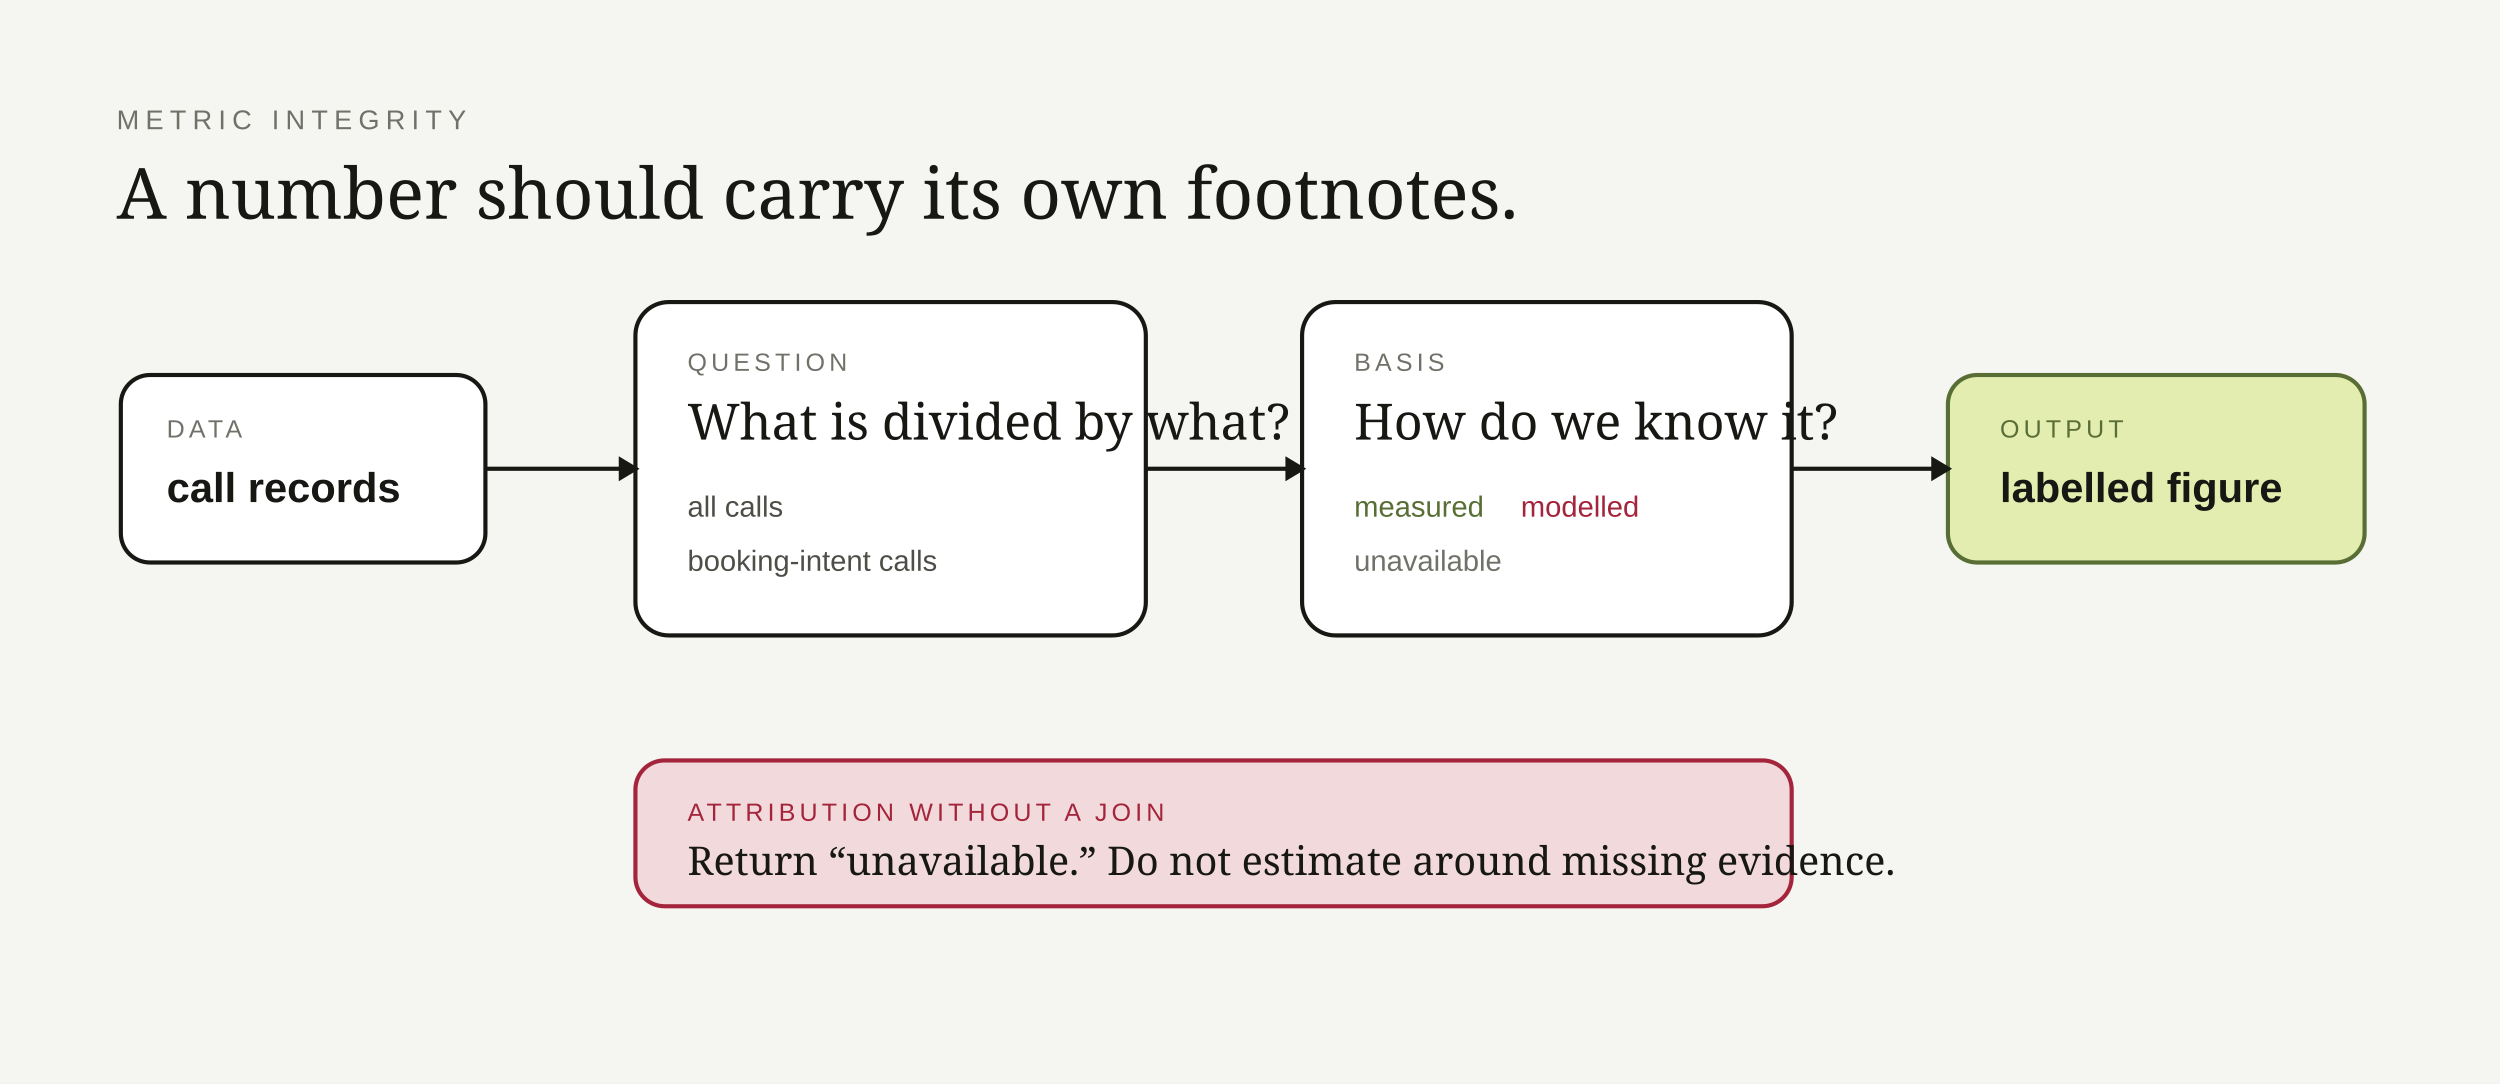
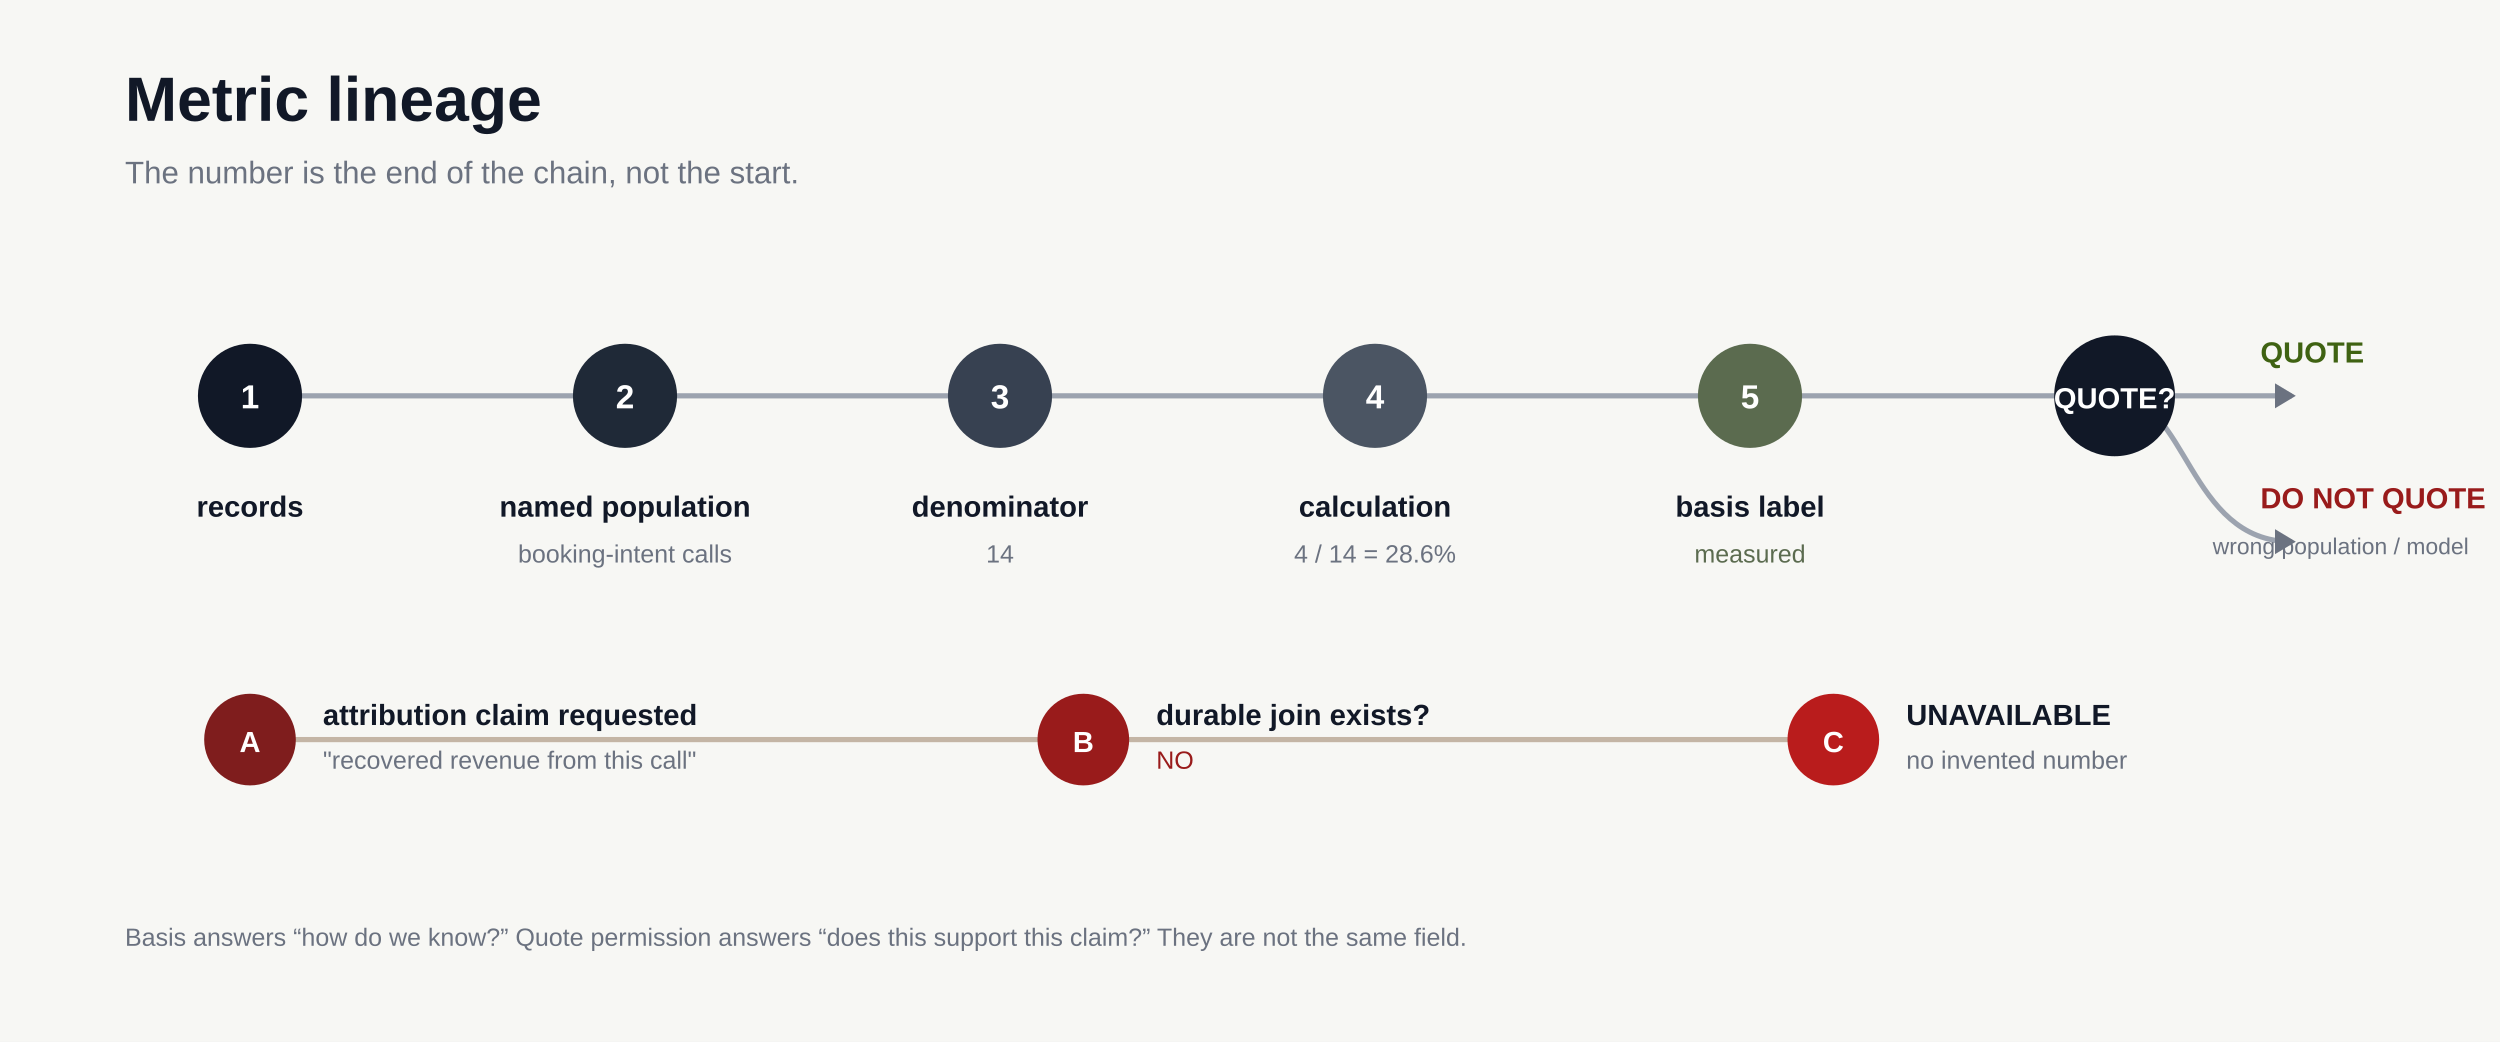
- <svg xmlns="http://www.w3.org/2000/svg" viewBox="0 0 1200 520" role="img" aria-labelledby="t d">
-   <rect width="1200" height="520" fill="#f5f5f1" />
-   <text x="56" y="62" fill="#71716a" font-family="Arial,sans-serif" font-size="13" letter-spacing="3">METRIC INTEGRITY</text>
-   <text x="56" y="105" fill="#171714" font-family="Georgia,serif" font-size="34">A number should carry its own footnotes.</text>
-   <rect x="58" y="180" width="175" height="90" rx="14" fill="#fff" stroke="#171714" stroke-width="2" />
-   <text x="80" y="210" fill="#71716a" font-family="Arial,sans-serif" font-size="12" letter-spacing="2">DATA</text>
-   <text x="80" y="241" fill="#171714" font-family="Arial,sans-serif" font-size="20" font-weight="700">call records</text>
-   <rect x="305" y="145" width="245" height="160" rx="16" fill="#fff" stroke="#171714" stroke-width="2" />
-   <text x="330" y="178" fill="#71716a" font-family="Arial,sans-serif" font-size="12" letter-spacing="2">QUESTION</text>
-   <text x="330" y="211" fill="#171714" font-family="Georgia,serif" font-size="24">What is divided by what?</text>
-   <text x="330" y="248" fill="#4e4e48" font-family="Arial,sans-serif" font-size="14">all calls</text>
-   <text x="330" y="274" fill="#4e4e48" font-family="Arial,sans-serif" font-size="14">booking-intent calls</text>
-   <rect x="625" y="145" width="235" height="160" rx="16" fill="#fff" stroke="#171714" stroke-width="2" />
-   <text x="650" y="178" fill="#71716a" font-family="Arial,sans-serif" font-size="12" letter-spacing="2">BASIS</text>
-   <text x="650" y="211" fill="#171714" font-family="Georgia,serif" font-size="24">How do we know it?</text>
-   <text x="650" y="248" fill="#596e35" font-family="Arial,sans-serif" font-size="14">measured</text>
-   <text x="730" y="248" fill="#a4243b" font-family="Arial,sans-serif" font-size="14">modelled</text>
-   <text x="650" y="274" fill="#71716a" font-family="Arial,sans-serif" font-size="14">unavailable</text>
-   <rect x="935" y="180" width="200" height="90" rx="14" fill="#e4edb0" stroke="#596e35" stroke-width="2" />
-   <text x="960" y="210" fill="#596e35" font-family="Arial,sans-serif" font-size="12" letter-spacing="2">OUTPUT</text>
-   <text x="960" y="241" fill="#171714" font-family="Arial,sans-serif" font-size="20" font-weight="700">labelled figure</text>
-   <g stroke="#171714" stroke-width="2" fill="none">
-     <path d="M233 225 H305" />
-     <path d="M550 225 H625" />
-     <path d="M860 225 H935" />
+ <svg xmlns="http://www.w3.org/2000/svg" viewBox="0 0 1200 500" role="img" aria-labelledby="title desc">
+   <rect width="1200" height="500" fill="#f7f7f4" />
+   <text x="60" y="58" fill="#111827" font-family="Arial, sans-serif" font-size="30" font-weight="700">Metric lineage</text>
+   <text x="60" y="88" fill="#6b7280" font-family="Arial, sans-serif" font-size="15">The number is the end of the chain, not the start.</text>
+   <g stroke="#9ca3af" stroke-width="2.5" fill="none">
+     <path d="M120 190 H1015" />
+     <path d="M1015 190 H1100" />
+     <path d="M1015 190 C1050 190 1050 260 1100 260" />
  </g>
-   <g fill="#171714">
-     <path d="M297 219 l10 6 -10 6z" />
-     <path d="M617 219 l10 6 -10 6z" />
-     <path d="M927 219 l10 6 -10 6z" />
+   <g fill="#6b7280">
+     <path d="M1092 184 l10 6 -10 6z" />
+     <path d="M1092 254 l10 6 -10 6z" />
  </g>
-   <rect x="305" y="365" width="555" height="70" rx="14" fill="#f1d9dc" stroke="#a4243b" stroke-width="2" />
-   <text x="330" y="394" fill="#a4243b" font-family="Arial,sans-serif" font-size="12" letter-spacing="2">ATTRIBUTION WITHOUT A JOIN</text>
-   <text x="330" y="420" fill="#171714" font-family="Georgia,serif" font-size="19">Return “unavailable.” Do not estimate around missing evidence.</text>
+   <g font-family="Arial, sans-serif" text-anchor="middle">
+     <g transform="translate(120 190)">
+       <circle r="25" fill="#111827" />
+       <text y="6" fill="#ffffff" font-size="16" font-weight="700">1</text>
+       <text y="58" fill="#111827" font-size="14" font-weight="700">records</text>
+     </g>
+     <g transform="translate(300 190)">
+       <circle r="25" fill="#1f2937" />
+       <text y="6" fill="#ffffff" font-size="16" font-weight="700">2</text>
+       <text y="58" fill="#111827" font-size="14" font-weight="700">named population</text>
+       <text y="80" fill="#6b7280" font-size="12">booking-intent calls</text>
+     </g>
+     <g transform="translate(480 190)">
+       <circle r="25" fill="#374151" />
+       <text y="6" fill="#ffffff" font-size="16" font-weight="700">3</text>
+       <text y="58" fill="#111827" font-size="14" font-weight="700">denominator</text>
+       <text y="80" fill="#6b7280" font-size="12">14</text>
+     </g>
+     <g transform="translate(660 190)">
+       <circle r="25" fill="#4b5563" />
+       <text y="6" fill="#ffffff" font-size="16" font-weight="700">4</text>
+       <text y="58" fill="#111827" font-size="14" font-weight="700">calculation</text>
+       <text y="80" fill="#6b7280" font-size="12">4 / 14 = 28.6%</text>
+     </g>
+     <g transform="translate(840 190)">
+       <circle r="25" fill="#5b6b4f" />
+       <text y="6" fill="#ffffff" font-size="16" font-weight="700">5</text>
+       <text y="58" fill="#111827" font-size="14" font-weight="700">basis label</text>
+       <text y="80" fill="#5b6b4f" font-size="12">measured</text>
+     </g>
+     <g transform="translate(1015 190)">
+       <circle r="29" fill="#111827" />
+       <text y="6" fill="#ffffff" font-size="14" font-weight="700">QUOTE?</text>
+     </g>
+   </g>
+   <text x="1085" y="174" fill="#3f6212" font-family="Arial, sans-serif" font-size="14" font-weight="700">QUOTE</text>
+   <text x="1085" y="244" fill="#991b1b" font-family="Arial, sans-serif" font-size="14" font-weight="700">DO NOT QUOTE</text>
+   <text x="1185" y="266" fill="#6b7280" font-family="Arial, sans-serif" font-size="11" text-anchor="end">wrong population / model</text>
+   <line x1="120" y1="355" x2="880" y2="355" stroke="#c4b5a5" stroke-width="2.5" />
+   <path d="M872 349 l10 6 -10 6z" fill="#c4b5a5" />
+   <g font-family="Arial, sans-serif">
+     <circle cx="120" cy="355" r="22" fill="#7f1d1d" />
+     <text x="120" y="361" fill="#ffffff" font-size="14" font-weight="700" text-anchor="middle">A</text>
+     <text x="155" y="348" fill="#111827" font-size="14" font-weight="700">attribution claim requested</text>
+     <text x="155" y="369" fill="#6b7280" font-size="12">"recovered revenue from this call"</text>
+     <circle cx="520" cy="355" r="22" fill="#991b1b" />
+     <text x="520" y="361" fill="#ffffff" font-size="14" font-weight="700" text-anchor="middle">B</text>
+     <text x="555" y="348" fill="#111827" font-size="14" font-weight="700">durable join exists?</text>
+     <text x="555" y="369" fill="#991b1b" font-size="12">NO</text>
+     <circle cx="880" cy="355" r="22" fill="#b91c1c" />
+     <text x="880" y="361" fill="#ffffff" font-size="14" font-weight="700" text-anchor="middle">C</text>
+     <text x="915" y="348" fill="#111827" font-size="14" font-weight="700">UNAVAILABLE</text>
+     <text x="915" y="369" fill="#6b7280" font-size="12">no invented number</text>
+   </g>
+   <text x="60" y="454" fill="#6b7280" font-family="Arial, sans-serif" font-size="12">Basis answers “how do we know?” Quote permission answers “does this support this claim?” They are not the same field.</text>
</svg>
